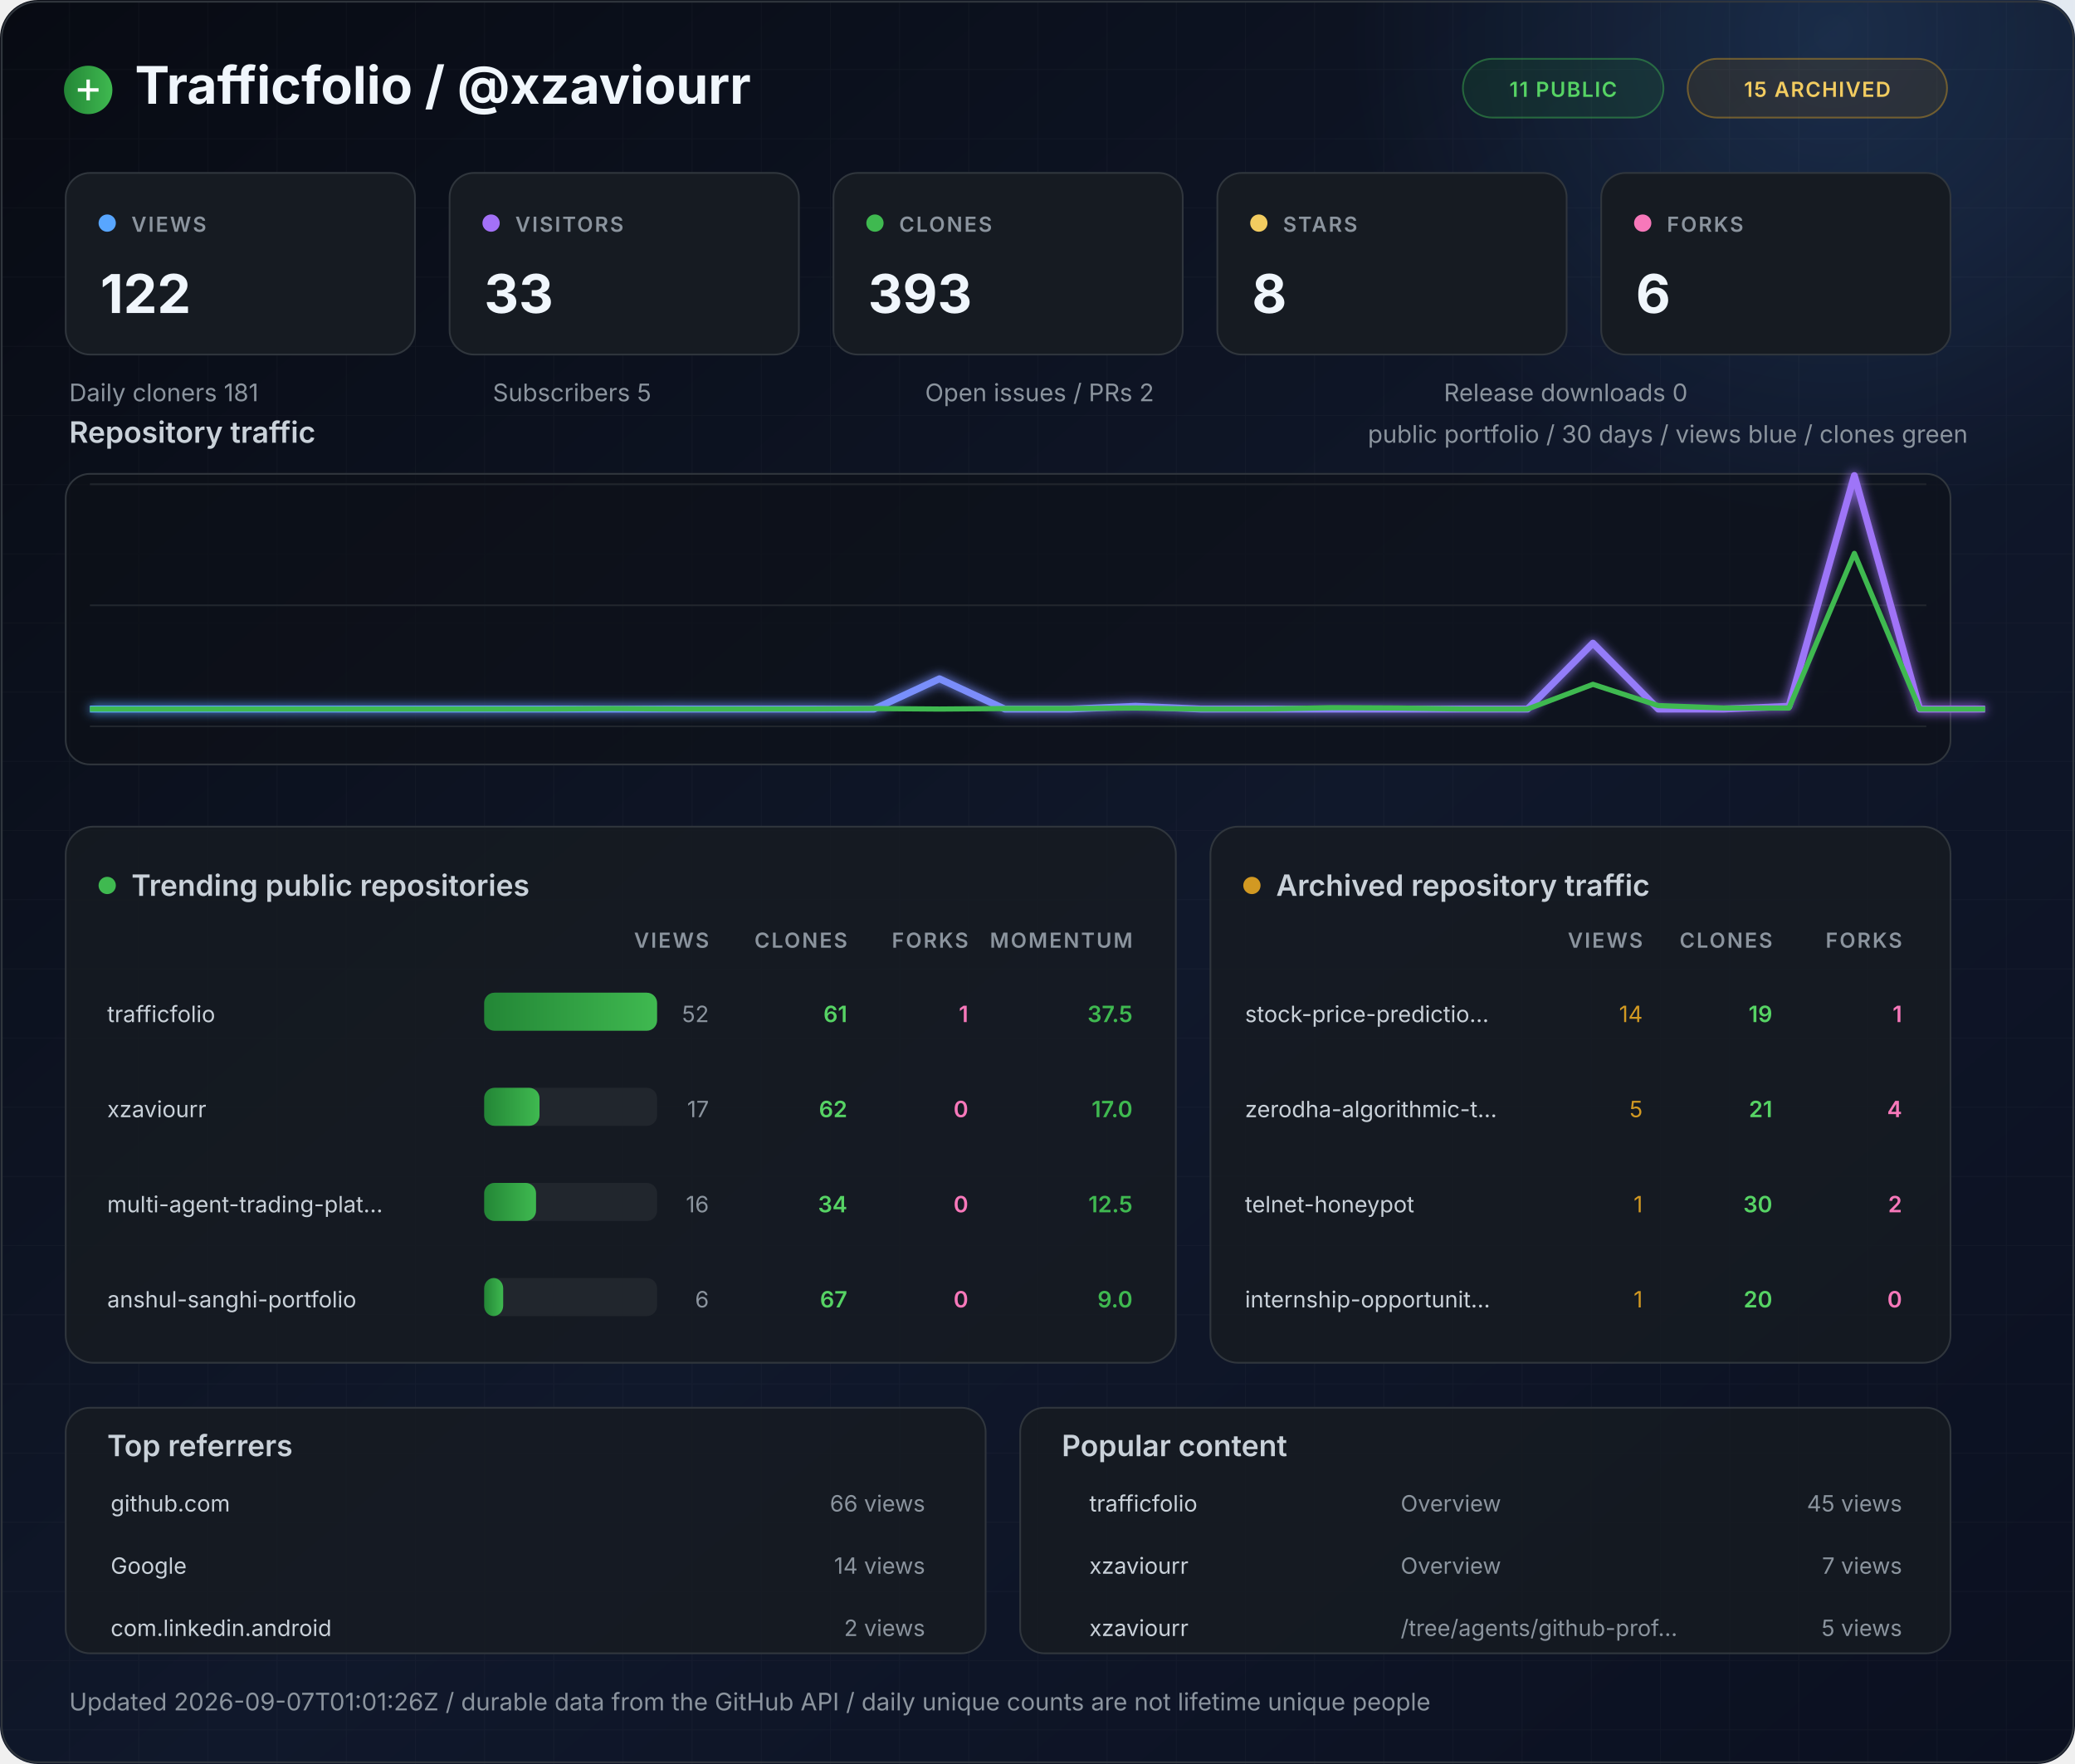
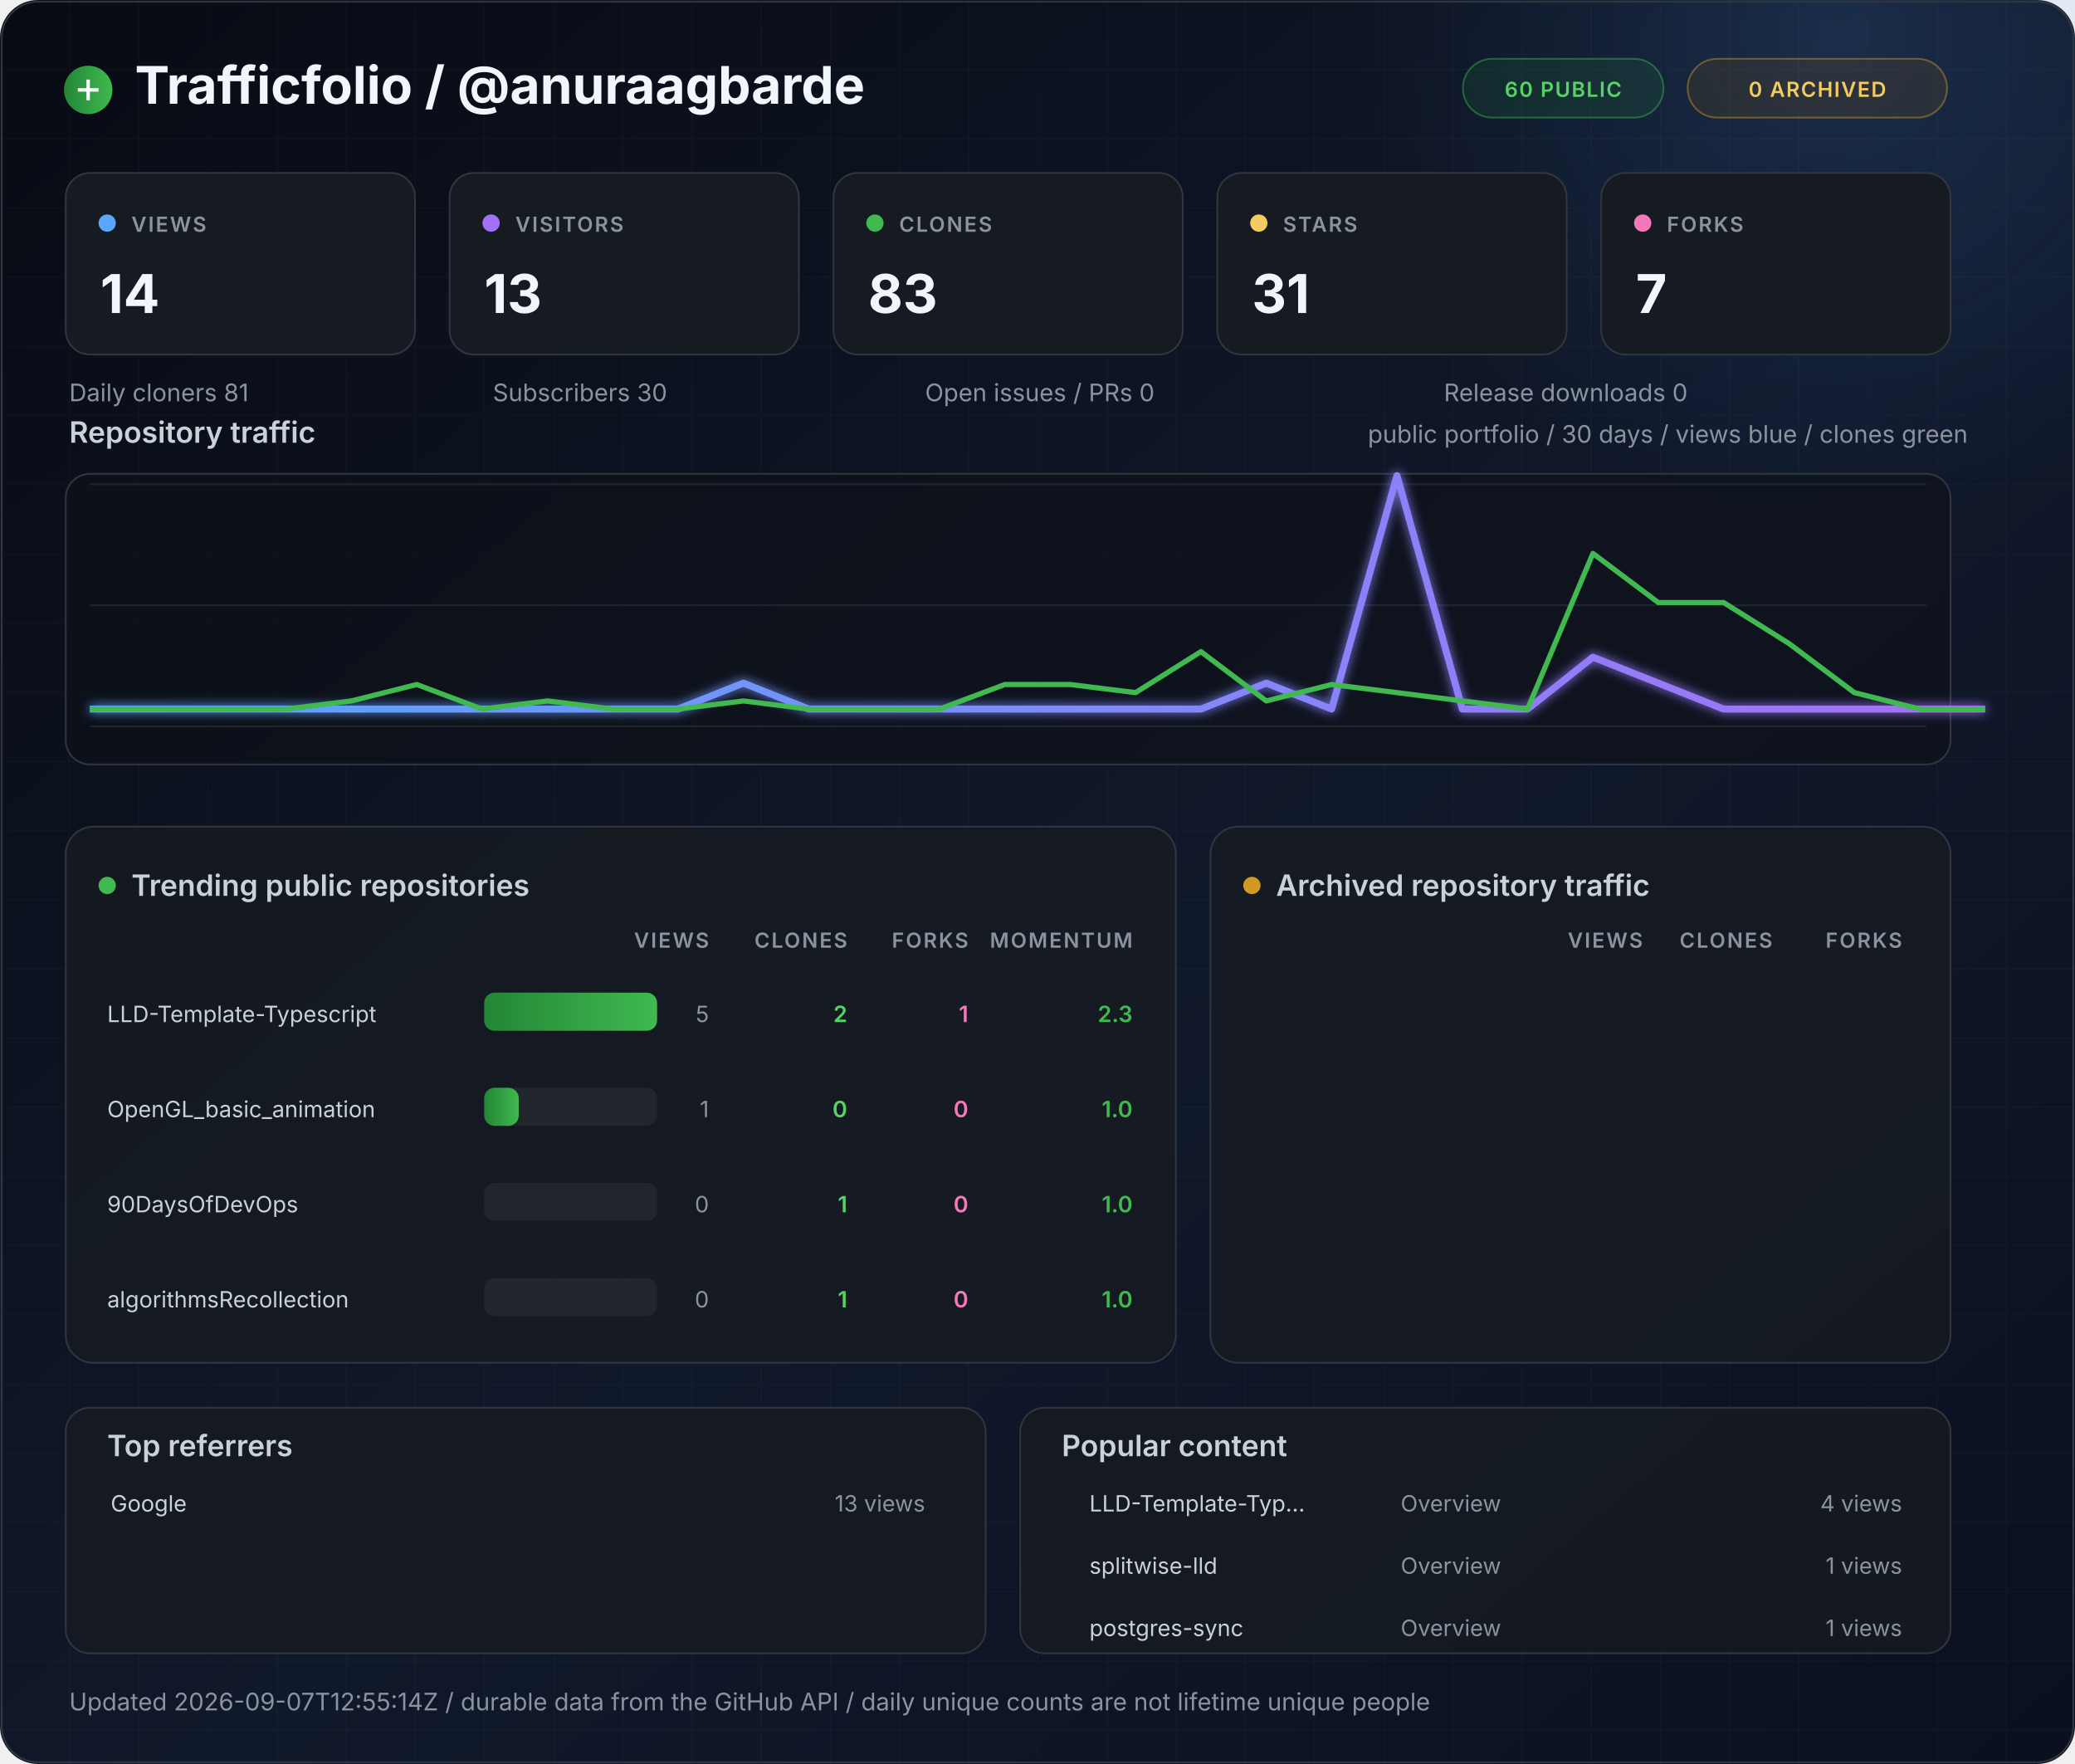
- <svg xmlns="http://www.w3.org/2000/svg" width="1200" height="1020" viewBox="0 0 1200 1020" role="img" aria-label="Trafficfolio GitHub analytics dashboard for xzaviourr">
+ <svg xmlns="http://www.w3.org/2000/svg" width="1200" height="1020" viewBox="0 0 1200 1020" role="img" aria-label="Trafficfolio GitHub analytics dashboard for anuraagbarde">
  <defs>
    <linearGradient id="bg" x1="0" y1="0" x2="1" y2="1">
      <stop stop-color="#080b13" />
      <stop offset=".55" stop-color="#10182b" />
      <stop offset="1" stop-color="#0b1020" />
    </linearGradient>
    <linearGradient id="line" x1="0" y1="0" x2="1" y2="0">
      <stop stop-color="#58a6ff" />
      <stop offset="1" stop-color="#a371f7" />
    </linearGradient>
    <linearGradient id="bar" x1="0" y1="0" x2="1" y2="0">
      <stop stop-color="#238636" />
      <stop offset="1" stop-color="#3fb950" />
    </linearGradient>
    <linearGradient id="archiveBar" x1="0" y1="0" x2="1" y2="0">
      <stop stop-color="#9e6a03" />
      <stop offset="1" stop-color="#f2cc60" />
    </linearGradient>
    <radialGradient id="ambient">
      <stop stop-color="#58a6ff" stop-opacity=".16" />
      <stop offset="1" stop-color="#58a6ff" stop-opacity="0" />
    </radialGradient>
    <pattern id="grid" width="40" height="40" patternUnits="userSpaceOnUse">
      <path d="M40 0H0V40" fill="none" stroke="#ffffff" stroke-opacity=".025" />
    </pattern>
    <filter id="glow">
      <feGaussianBlur stdDeviation="3" result="b" />
      <feMerge>
        <feMergeNode in="b" />
        <feMergeNode in="SourceGraphic" />
      </feMerge>
    </filter>
    <style>
    .title{font:750 30px -apple-system,BlinkMacSystemFont,"Segoe UI",sans-serif;fill:#f0f6fc}
    .subtitle{font:14px -apple-system,BlinkMacSystemFont,"Segoe UI",sans-serif;fill:#8b949e}
    .label{font:600 12px -apple-system,BlinkMacSystemFont,"Segoe UI",sans-serif;fill:#8b949e;letter-spacing:1px}
    .metric{font:700 31px -apple-system,BlinkMacSystemFont,"Segoe UI",sans-serif;fill:#f0f6fc}
    .section{font:600 17px -apple-system,BlinkMacSystemFont,"Segoe UI",sans-serif;fill:#c9d1d9}
    .repo,.value,.trend,.archive,.clone,.fork{font:13px -apple-system,BlinkMacSystemFont,"Segoe UI",sans-serif;fill:#c9d1d9}
    .value{fill:#8b949e} .trend{fill:#3fb950;font-weight:600} .archive{fill:#d29922}
    .clone{fill:#56d364;font-weight:600} .fork{fill:#f778ba;font-weight:600}
    .pill{font:600 12px -apple-system,BlinkMacSystemFont,"Segoe UI",sans-serif;letter-spacing:.7px}
  </style>
  </defs>
  <rect width="1200" height="1020" rx="22" fill="url(#bg)" />
  <rect width="1200" height="1020" rx="22" fill="url(#grid)" />
  <circle cx="1060" cy="20" r="280" fill="url(#ambient)" />
  <rect x="1" y="1" width="1198" height="1018" rx="21" fill="none" stroke="#30363d" />
  <circle cx="51" cy="52" r="14" fill="url(#bar)" />
  <path d="M45 52h12M51 46v12" stroke="#fff" stroke-width="2" />
-   <text x="78" y="60" class="title">Trafficfolio / @xzaviourr</text>
+   <text x="78" y="60" class="title">Trafficfolio / @anuraagbarde</text>
  <rect x="846" y="34" width="116" height="34" rx="17" fill="#238636" fill-opacity=".16" stroke="#3fb950" stroke-opacity=".45" />
-   <text x="904" y="56" text-anchor="middle" class="pill" fill="#56d364">11 PUBLIC</text>
+   <text x="904" y="56" text-anchor="middle" class="pill" fill="#56d364">60 PUBLIC</text>
  <rect x="976" y="34" width="150" height="34" rx="17" fill="#9e6a03" fill-opacity=".14" stroke="#d29922" stroke-opacity=".45" />
-   <text x="1051" y="56" text-anchor="middle" class="pill" fill="#f2cc60">15 ARCHIVED</text>
+   <text x="1051" y="56" text-anchor="middle" class="pill" fill="#f2cc60">0 ARCHIVED</text>
  <rect x="38" y="100" width="202" height="105" rx="14" fill="#161b22" stroke="#30363d" />
  <circle cx="62" cy="129" r="5" fill="#58a6ff" />
  <text x="76" y="134" class="label">VIEWS</text>
-   <text x="58" y="181" class="metric">122</text>
+   <text x="58" y="181" class="metric">14</text>
  <rect x="260" y="100" width="202" height="105" rx="14" fill="#161b22" stroke="#30363d" />
  <circle cx="284" cy="129" r="5" fill="#a371f7" />
  <text x="298" y="134" class="label">VISITORS</text>
-   <text x="280" y="181" class="metric">33</text>
+   <text x="280" y="181" class="metric">13</text>
  <rect x="482" y="100" width="202" height="105" rx="14" fill="#161b22" stroke="#30363d" />
  <circle cx="506" cy="129" r="5" fill="#3fb950" />
  <text x="520" y="134" class="label">CLONES</text>
-   <text x="502" y="181" class="metric">393</text>
+   <text x="502" y="181" class="metric">83</text>
  <rect x="704" y="100" width="202" height="105" rx="14" fill="#161b22" stroke="#30363d" />
  <circle cx="728" cy="129" r="5" fill="#f2cc60" />
  <text x="742" y="134" class="label">STARS</text>
-   <text x="724" y="181" class="metric">8</text>
+   <text x="724" y="181" class="metric">31</text>
  <rect x="926" y="100" width="202" height="105" rx="14" fill="#161b22" stroke="#30363d" />
  <circle cx="950" cy="129" r="5" fill="#f778ba" />
  <text x="964" y="134" class="label">FORKS</text>
-   <text x="946" y="181" class="metric">6</text>
-   <text x="40" y="232" class="subtitle">Daily cloners 181</text>
-   <text x="285" y="232" class="subtitle">Subscribers 5</text>
-   <text x="535" y="232" class="subtitle">Open issues / PRs 2</text>
+   <text x="946" y="181" class="metric">7</text>
+   <text x="40" y="232" class="subtitle">Daily cloners 81</text>
+   <text x="285" y="232" class="subtitle">Subscribers 30</text>
+   <text x="535" y="232" class="subtitle">Open issues / PRs 0</text>
  <text x="835" y="232" class="subtitle">Release downloads 0</text>
  <text x="40" y="256" class="section">Repository traffic</text>
  <text x="1138" y="256" text-anchor="end" class="subtitle">public portfolio / 30 days / views blue / clones green</text>
  <rect x="38" y="274" width="1090" height="168" rx="14" fill="#0d1117" fill-opacity=".62" stroke="#30363d" />
  <line x1="52" y1="420" x2="1114" y2="420" stroke="#21262d" />
  <line x1="52" y1="350" x2="1114" y2="350" stroke="#21262d" />
  <line x1="52" y1="280" x2="1114" y2="280" stroke="#21262d" />
-   <polyline points="52.0,410.0 89.8,410.0 127.6,410.0 165.4,410.0 203.2,410.0 241.0,410.0 278.8,410.0 316.6,410.0 354.3,410.0 392.1,410.0 429.9,410.0 467.7,410.0 505.5,410.0 543.3,392.5 581.1,410.0 618.9,410.0 656.7,408.4 694.5,410.0 732.3,410.0 770.1,410.0 807.9,410.0 845.7,410.0 883.4,410.0 921.2,371.9 959.0,410.0 996.8,410.0 1034.6,408.4 1072.4,275.0 1110.2,410.0 1148.0,410.0" fill="none" stroke="url(#line)" stroke-width="4" stroke-linejoin="round" filter="url(#glow)" />
-   <polyline points="52.0,410.0 89.8,410.0 127.6,410.0 165.4,410.0 203.2,410.0 241.0,410.0 278.8,410.0 316.6,410.0 354.3,409.7 392.1,410.0 429.9,410.0 467.7,410.0 505.5,409.7 543.3,410.0 581.1,409.7 618.9,409.7 656.7,409.4 694.5,410.0 732.3,410.0 770.1,409.2 807.9,409.4 845.7,410.0 883.4,410.0 921.2,395.7 959.0,408.0 996.8,409.4 1034.6,409.4 1072.4,320.0 1110.2,410.0 1148.0,410.0" fill="none" stroke="#3fb950" stroke-width="3" stroke-linejoin="round" />
+   <polyline points="52.0,410.0 89.8,410.0 127.6,410.0 165.4,410.0 203.2,410.0 241.0,410.0 278.8,410.0 316.6,410.0 354.3,410.0 392.1,410.0 429.9,395.0 467.7,410.0 505.5,410.0 543.3,410.0 581.1,410.0 618.9,410.0 656.7,410.0 694.5,410.0 732.3,395.0 770.1,410.0 807.9,275.0 845.7,410.0 883.4,410.0 921.2,380.0 959.0,395.0 996.8,410.0 1034.6,410.0 1072.4,410.0 1110.2,410.0 1148.0,410.0" fill="none" stroke="url(#line)" stroke-width="4" stroke-linejoin="round" filter="url(#glow)" />
+   <polyline points="52.0,410.0 89.8,410.0 127.6,410.0 165.4,410.0 203.2,405.3 241.0,395.8 278.8,410.0 316.6,405.3 354.3,410.0 392.1,410.0 429.9,405.3 467.7,410.0 505.5,410.0 543.3,410.0 581.1,395.8 618.9,395.8 656.7,400.5 694.5,376.8 732.3,405.3 770.1,395.8 807.9,400.5 845.7,405.3 883.4,410.0 921.2,320.0 959.0,348.4 996.8,348.4 1034.6,372.1 1072.4,400.5 1110.2,410.0 1148.0,410.0" fill="none" stroke="#3fb950" stroke-width="3" stroke-linejoin="round" />
  <rect x="38" y="478" width="642" height="310" rx="16" fill="#161b22" fill-opacity=".82" stroke="#30363d" />
  <circle cx="62" cy="512" r="5" fill="#3fb950" />
  <text x="76" y="518" class="section">Trending public repositories</text>
  <text x="410" y="548" text-anchor="end" class="label">VIEWS</text>
  <text x="490" y="548" text-anchor="end" class="label">CLONES</text>
  <text x="560" y="548" text-anchor="end" class="label">FORKS</text>
  <text x="655" y="548" text-anchor="end" class="label">MOMENTUM</text>
-   <text x="62" y="591" class="repo">trafficfolio</text>
+   <text x="62" y="591" class="repo">LLD-Template-Typescript</text>
  <rect x="280" y="574" width="100" height="22" rx="6" fill="#21262d" />
  <rect x="280" y="574" width="100" height="22" rx="6" fill="url(#bar)" />
-   <text x="410" y="591" text-anchor="end" class="value">52</text>
-   <text x="490" y="591" text-anchor="end" class="clone">61</text>
+   <text x="410" y="591" text-anchor="end" class="value">5</text>
+   <text x="490" y="591" text-anchor="end" class="clone">2</text>
  <text x="560" y="591" text-anchor="end" class="fork">1</text>
-   <text x="655" y="591" text-anchor="end" class="trend">37.5</text>
-   <text x="62" y="646" class="repo">xzaviourr</text>
+   <text x="655" y="591" text-anchor="end" class="trend">2.3</text>
+   <text x="62" y="646" class="repo">OpenGL_basic_animation</text>
  <rect x="280" y="629" width="100" height="22" rx="6" fill="#21262d" />
-   <rect x="280" y="629" width="32" height="22" rx="6" fill="url(#bar)" />
-   <text x="410" y="646" text-anchor="end" class="value">17</text>
-   <text x="490" y="646" text-anchor="end" class="clone">62</text>
+   <rect x="280" y="629" width="20" height="22" rx="6" fill="url(#bar)" />
+   <text x="410" y="646" text-anchor="end" class="value">1</text>
+   <text x="490" y="646" text-anchor="end" class="clone">0</text>
  <text x="560" y="646" text-anchor="end" class="fork">0</text>
-   <text x="655" y="646" text-anchor="end" class="trend">17.0</text>
-   <text x="62" y="701" class="repo">multi-agent-trading-plat...</text>
+   <text x="655" y="646" text-anchor="end" class="trend">1.0</text>
+   <text x="62" y="701" class="repo">90DaysOfDevOps</text>
  <rect x="280" y="684" width="100" height="22" rx="6" fill="#21262d" />
-   <rect x="280" y="684" width="30" height="22" rx="6" fill="url(#bar)" />
-   <text x="410" y="701" text-anchor="end" class="value">16</text>
-   <text x="490" y="701" text-anchor="end" class="clone">34</text>
+   <rect x="280" y="684" width="0" height="22" rx="6" fill="url(#bar)" />
+   <text x="410" y="701" text-anchor="end" class="value">0</text>
+   <text x="490" y="701" text-anchor="end" class="clone">1</text>
  <text x="560" y="701" text-anchor="end" class="fork">0</text>
-   <text x="655" y="701" text-anchor="end" class="trend">12.5</text>
-   <text x="62" y="756" class="repo">anshul-sanghi-portfolio</text>
+   <text x="655" y="701" text-anchor="end" class="trend">1.0</text>
+   <text x="62" y="756" class="repo">algorithmsRecollection</text>
  <rect x="280" y="739" width="100" height="22" rx="6" fill="#21262d" />
-   <rect x="280" y="739" width="11" height="22" rx="6" fill="url(#bar)" />
-   <text x="410" y="756" text-anchor="end" class="value">6</text>
-   <text x="490" y="756" text-anchor="end" class="clone">67</text>
+   <rect x="280" y="739" width="0" height="22" rx="6" fill="url(#bar)" />
+   <text x="410" y="756" text-anchor="end" class="value">0</text>
+   <text x="490" y="756" text-anchor="end" class="clone">1</text>
  <text x="560" y="756" text-anchor="end" class="fork">0</text>
-   <text x="655" y="756" text-anchor="end" class="trend">9.0</text>
+   <text x="655" y="756" text-anchor="end" class="trend">1.0</text>
  <rect x="700" y="478" width="428" height="310" rx="16" fill="#161b22" fill-opacity=".82" stroke="#30363d" />
  <circle cx="724" cy="512" r="5" fill="#d29922" />
  <text x="738" y="518" class="section">Archived repository traffic</text>
  <text x="950" y="548" text-anchor="end" class="label">VIEWS</text>
  <text x="1025" y="548" text-anchor="end" class="label">CLONES</text>
  <text x="1100" y="548" text-anchor="end" class="label">FORKS</text>
-   <text x="720" y="591" class="repo">stock-price-predictio...</text>
-   <text x="950" y="591" text-anchor="end" class="archive">14</text>
-   <text x="1025" y="591" text-anchor="end" class="clone">19</text>
-   <text x="1100" y="591" text-anchor="end" class="fork">1</text>
-   <text x="720" y="646" class="repo">zerodha-algorithmic-t...</text>
-   <text x="950" y="646" text-anchor="end" class="archive">5</text>
-   <text x="1025" y="646" text-anchor="end" class="clone">21</text>
-   <text x="1100" y="646" text-anchor="end" class="fork">4</text>
-   <text x="720" y="701" class="repo">telnet-honeypot</text>
-   <text x="950" y="701" text-anchor="end" class="archive">1</text>
-   <text x="1025" y="701" text-anchor="end" class="clone">30</text>
-   <text x="1100" y="701" text-anchor="end" class="fork">2</text>
-   <text x="720" y="756" class="repo">internship-opportunit...</text>
-   <text x="950" y="756" text-anchor="end" class="archive">1</text>
-   <text x="1025" y="756" text-anchor="end" class="clone">20</text>
-   <text x="1100" y="756" text-anchor="end" class="fork">0</text>
  <rect x="38" y="814" width="532" height="142" rx="14" fill="#161b22" fill-opacity=".82" stroke="#30363d" />
  <text x="62" y="842" class="section">Top referrers</text>
-   <text x="64" y="874" class="repo">github.com</text>
-   <text x="535" y="874" text-anchor="end" class="value">66 views</text>
-   <text x="64" y="910" class="repo">Google</text>
-   <text x="535" y="910" text-anchor="end" class="value">14 views</text>
-   <text x="64" y="946" class="repo">com.linkedin.android</text>
-   <text x="535" y="946" text-anchor="end" class="value">2 views</text>
+   <text x="64" y="874" class="repo">Google</text>
+   <text x="535" y="874" text-anchor="end" class="value">13 views</text>
  <rect x="590" y="814" width="538" height="142" rx="14" fill="#161b22" fill-opacity=".82" stroke="#30363d" />
  <text x="614" y="842" class="section">Popular content</text>
-   <text x="630" y="874" class="repo">trafficfolio</text>
+   <text x="630" y="874" class="repo">LLD-Template-Typ...</text>
  <text x="810" y="874" class="value">Overview</text>
-   <text x="1100" y="874" text-anchor="end" class="value">45 views</text>
-   <text x="630" y="910" class="repo">xzaviourr</text>
+   <text x="1100" y="874" text-anchor="end" class="value">4 views</text>
+   <text x="630" y="910" class="repo">splitwise-lld</text>
  <text x="810" y="910" class="value">Overview</text>
-   <text x="1100" y="910" text-anchor="end" class="value">7 views</text>
-   <text x="630" y="946" class="repo">xzaviourr</text>
-   <text x="810" y="946" class="value">/tree/agents/github-prof...</text>
-   <text x="1100" y="946" text-anchor="end" class="value">5 views</text>
-   <text x="40" y="989" class="subtitle">Updated 2026-09-07T01:01:26Z / durable data from the GitHub API / daily unique counts are not lifetime unique people</text>
+   <text x="1100" y="910" text-anchor="end" class="value">1 views</text>
+   <text x="630" y="946" class="repo">postgres-sync</text>
+   <text x="810" y="946" class="value">Overview</text>
+   <text x="1100" y="946" text-anchor="end" class="value">1 views</text>
+   <text x="40" y="989" class="subtitle">Updated 2026-09-07T12:55:14Z / durable data from the GitHub API / daily unique counts are not lifetime unique people</text>
</svg>
